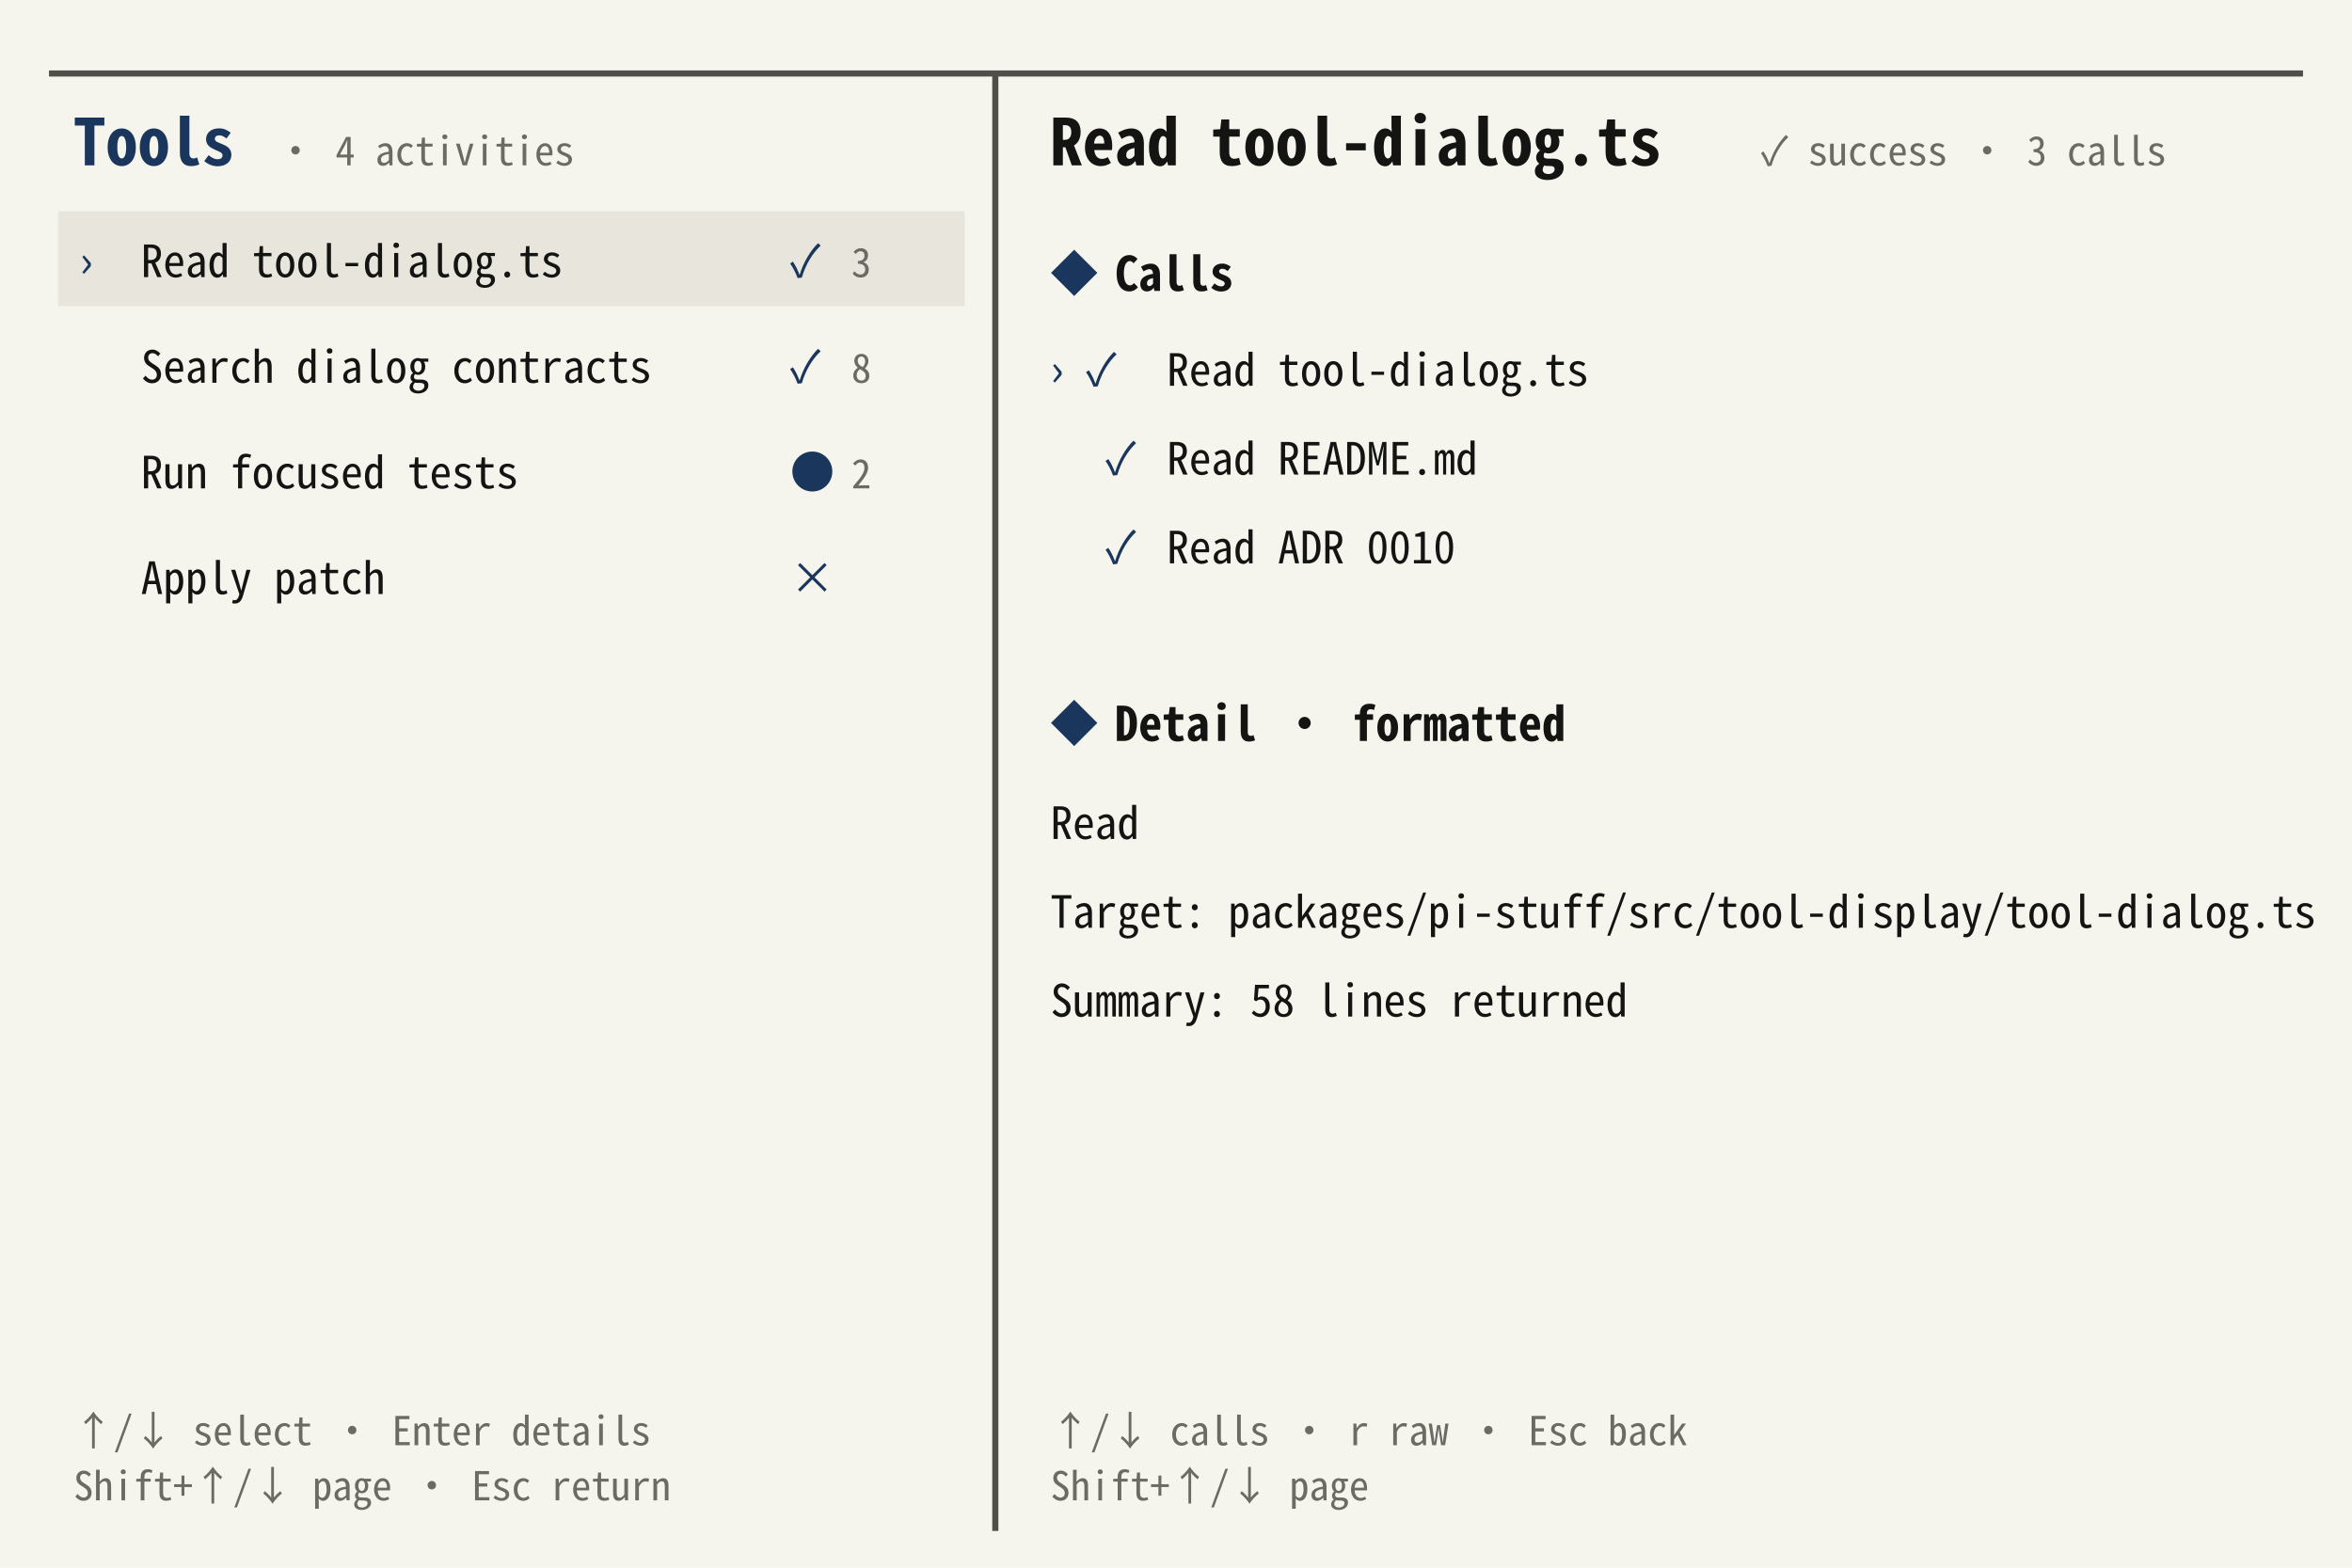
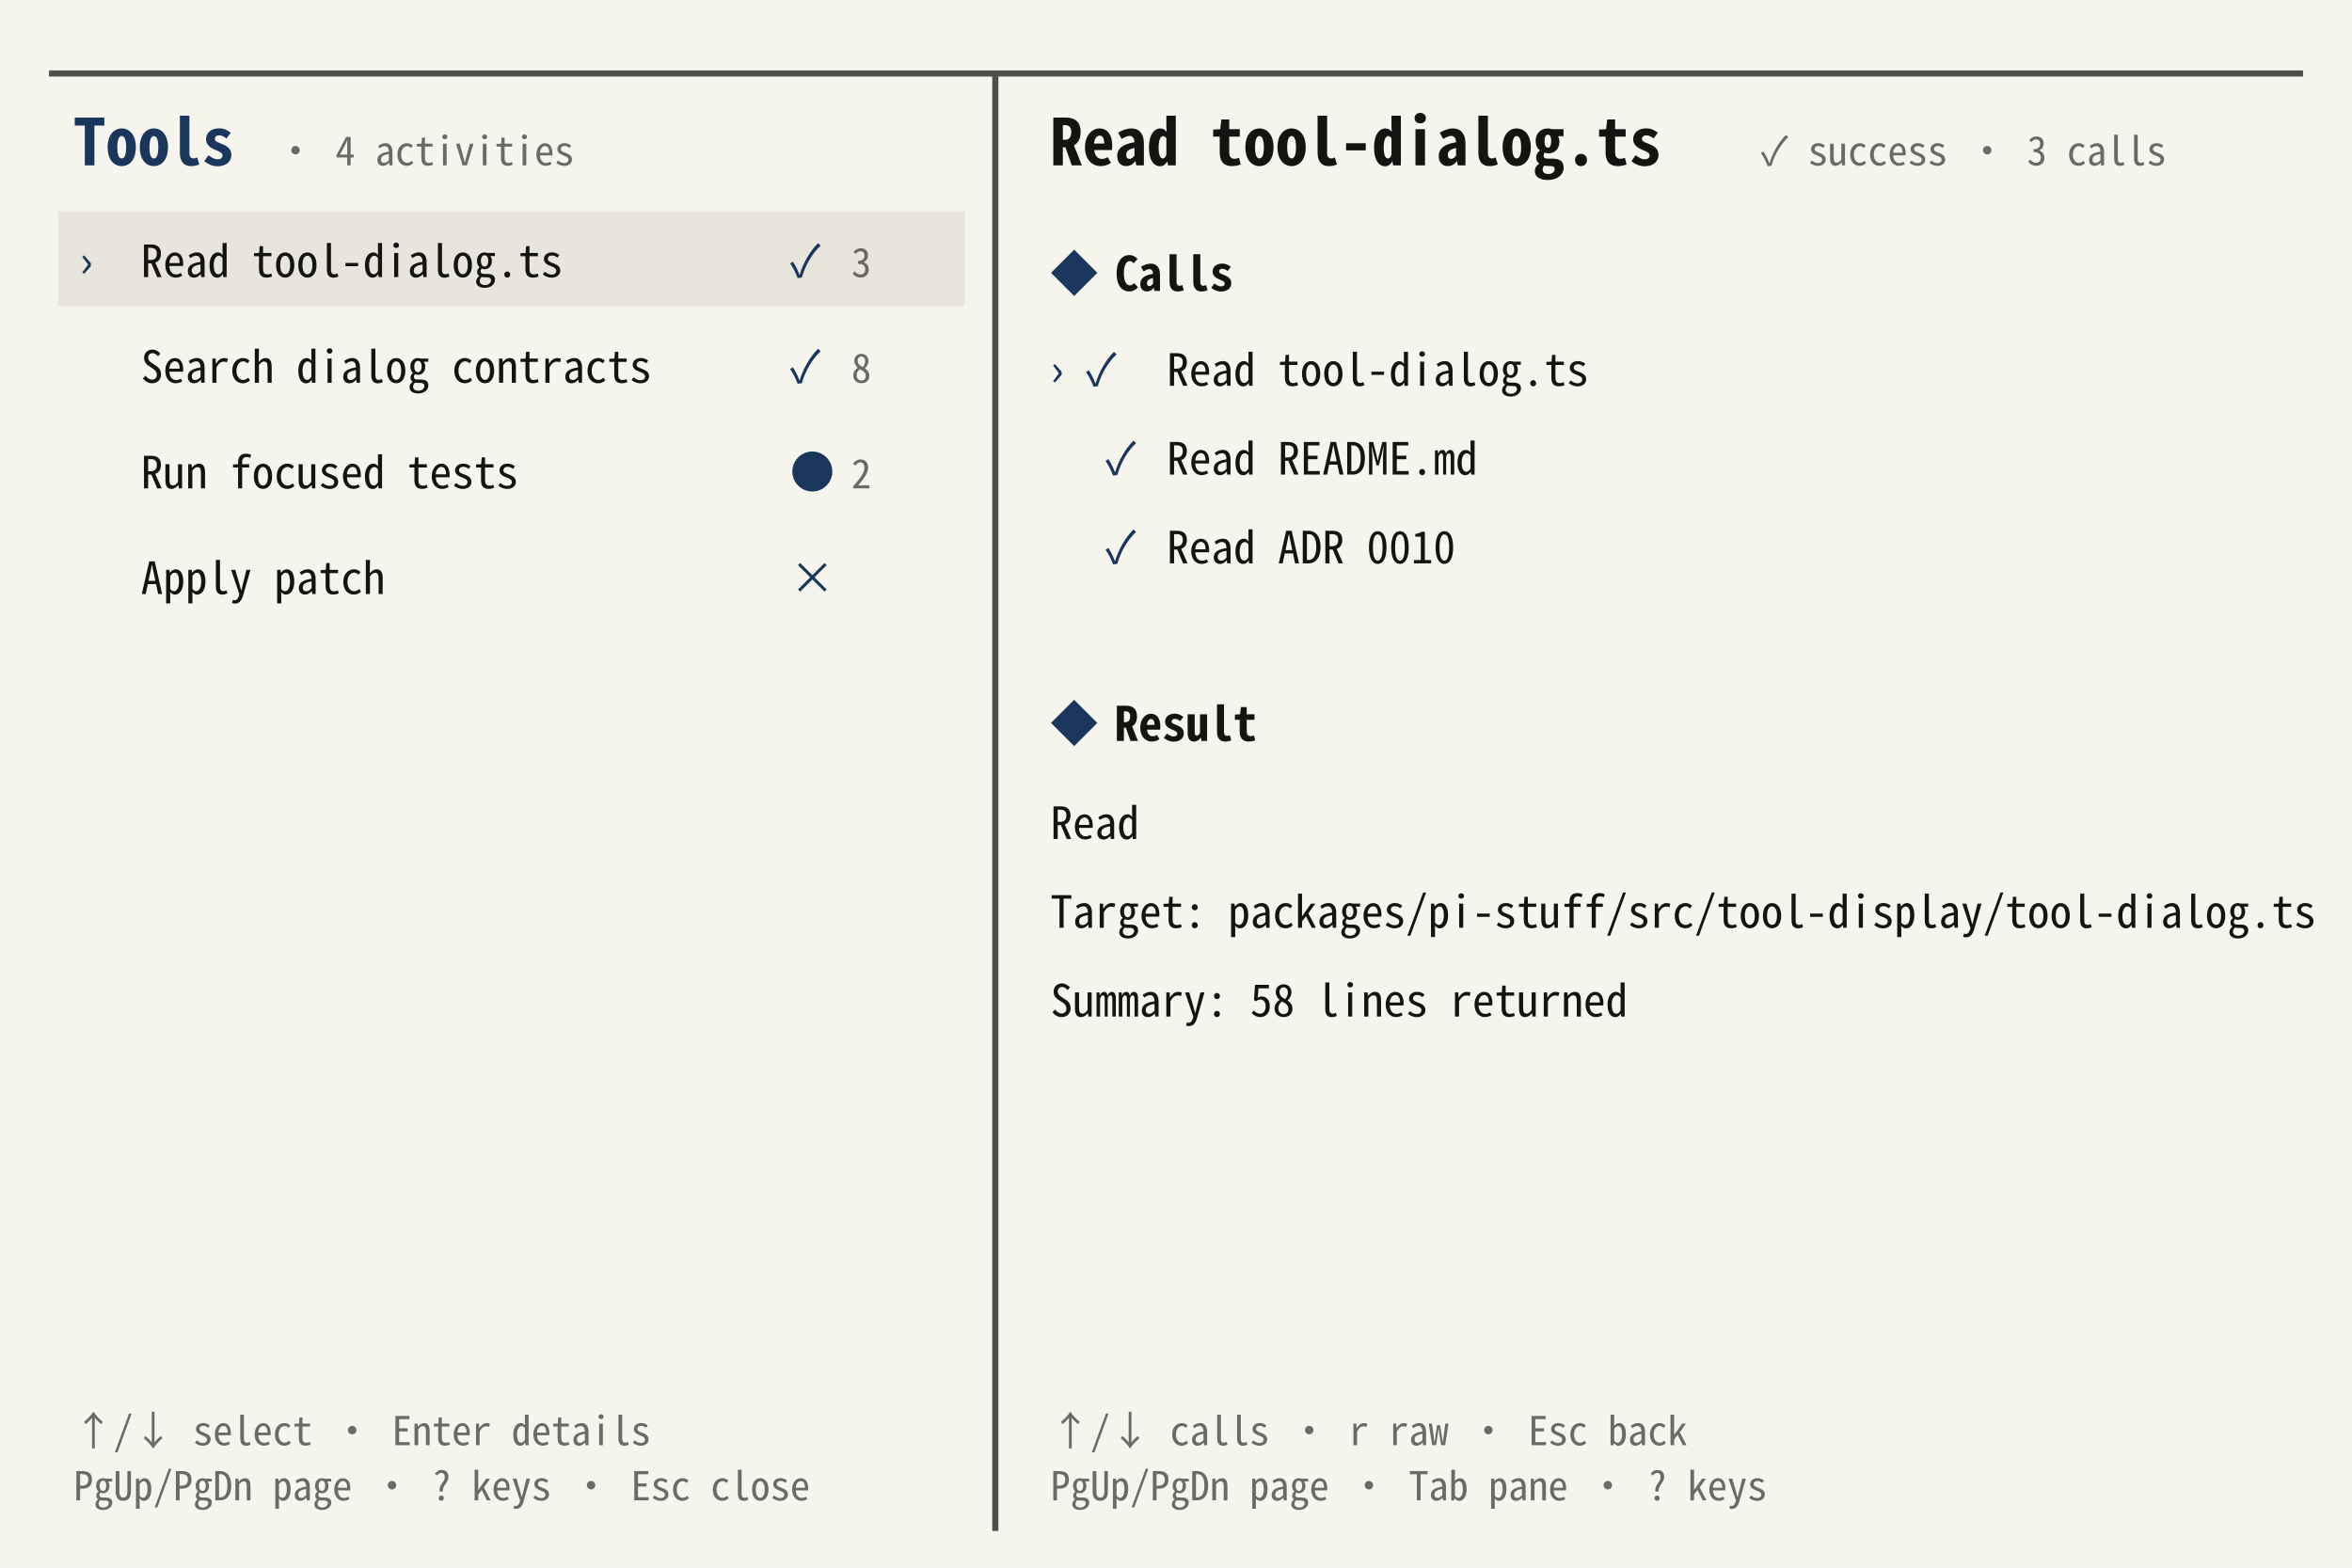
<svg xmlns="http://www.w3.org/2000/svg" width="1536" height="1024" viewBox="0 0 1536 1024">
  <rect width="1536" height="1024" fill="#f5f4ed" />
  <style>
    text { font-family: "Iosevka Nerd Font Mono", "Noto Sans Mono CJK SC", monospace; fill: #141413; }
    .title { font-size: 42px; font-weight: 700; }
    .body { font-size: 29px; }
    .meta { font-size: 26px; fill: #6b6a64; }
    .section { font-size: 31px; font-weight: 700; }
    .accent { fill: #1B365D; }
    .rule { stroke: #504e49; stroke-width: 4; }
    .selected { fill: #e8e6dc; }
  </style>
  <line class="rule" x1="32" y1="48" x2="1504" y2="48" />
  <line class="rule" x1="650" y1="48" x2="650" y2="1000" />
  <text class="title accent" x="48" y="108">Tools</text>
  <text class="meta" x="180" y="108">· 4 activities</text>
  <text class="title" x="686" y="108">Read tool-dialog.ts</text>
  <text class="meta" x="1150" y="108">✓ success · 3 calls</text>
  <rect class="selected" x="38" y="138" width="592" height="62" />
  <text class="body accent" x="52" y="181">›</text>
  <text class="body" x="92" y="181">Read tool-dialog.ts</text>
  <text class="body accent" x="516" y="181">✓</text>
  <text class="meta" x="556" y="181">3</text>
  <text class="body" x="92" y="250">Search dialog contracts</text>
  <text class="body accent" x="516" y="250">✓</text>
  <text class="meta" x="556" y="250">8</text>
  <text class="body" x="92" y="319">Run focused tests</text>
  <text class="body accent" x="516" y="319">●</text>
  <text class="meta" x="556" y="319">2</text>
  <text class="body" x="92" y="388">Apply patch</text>
  <text class="body accent" x="516" y="388">×</text>
  <text class="section accent" x="686" y="190">◆</text>
  <text class="section" x="728" y="190">Calls</text>
  <text class="body accent" x="686" y="252">› ✓</text>
  <text class="body" x="762" y="252">Read tool-dialog.ts</text>
  <text class="body accent" x="722" y="310">✓</text>
  <text class="body" x="762" y="310">Read README.md</text>
  <text class="body accent" x="722" y="368">✓</text>
  <text class="body" x="762" y="368">Read ADR 0010</text>
  <text class="section accent" x="686" y="484">◆</text>
-   <text class="section" x="728" y="484">Detail · formatted</text>
+   <text class="section" x="728" y="484">Result</text>
  <text class="body" x="686" y="548">Read</text>
  <text class="body" x="686" y="606">Target: packages/pi-stuff/src/tool-display/tool-dialog.ts</text>
  <text class="body" x="686" y="664">Summary: 58 lines returned</text>
  <text class="meta" x="48" y="944">↑/↓ select · Enter details</text>
-   <text class="meta" x="48" y="980">Shift+↑/↓ page · Esc return</text>
+   <text class="meta" x="48" y="980">PgUp/PgDn page · ? keys · Esc close</text>
  <text class="meta" x="686" y="944">↑/↓ calls · r raw · Esc back</text>
-   <text class="meta" x="686" y="980">Shift+↑/↓ page</text>
+   <text class="meta" x="686" y="980">PgUp/PgDn page · Tab pane · ? keys</text>
</svg>
